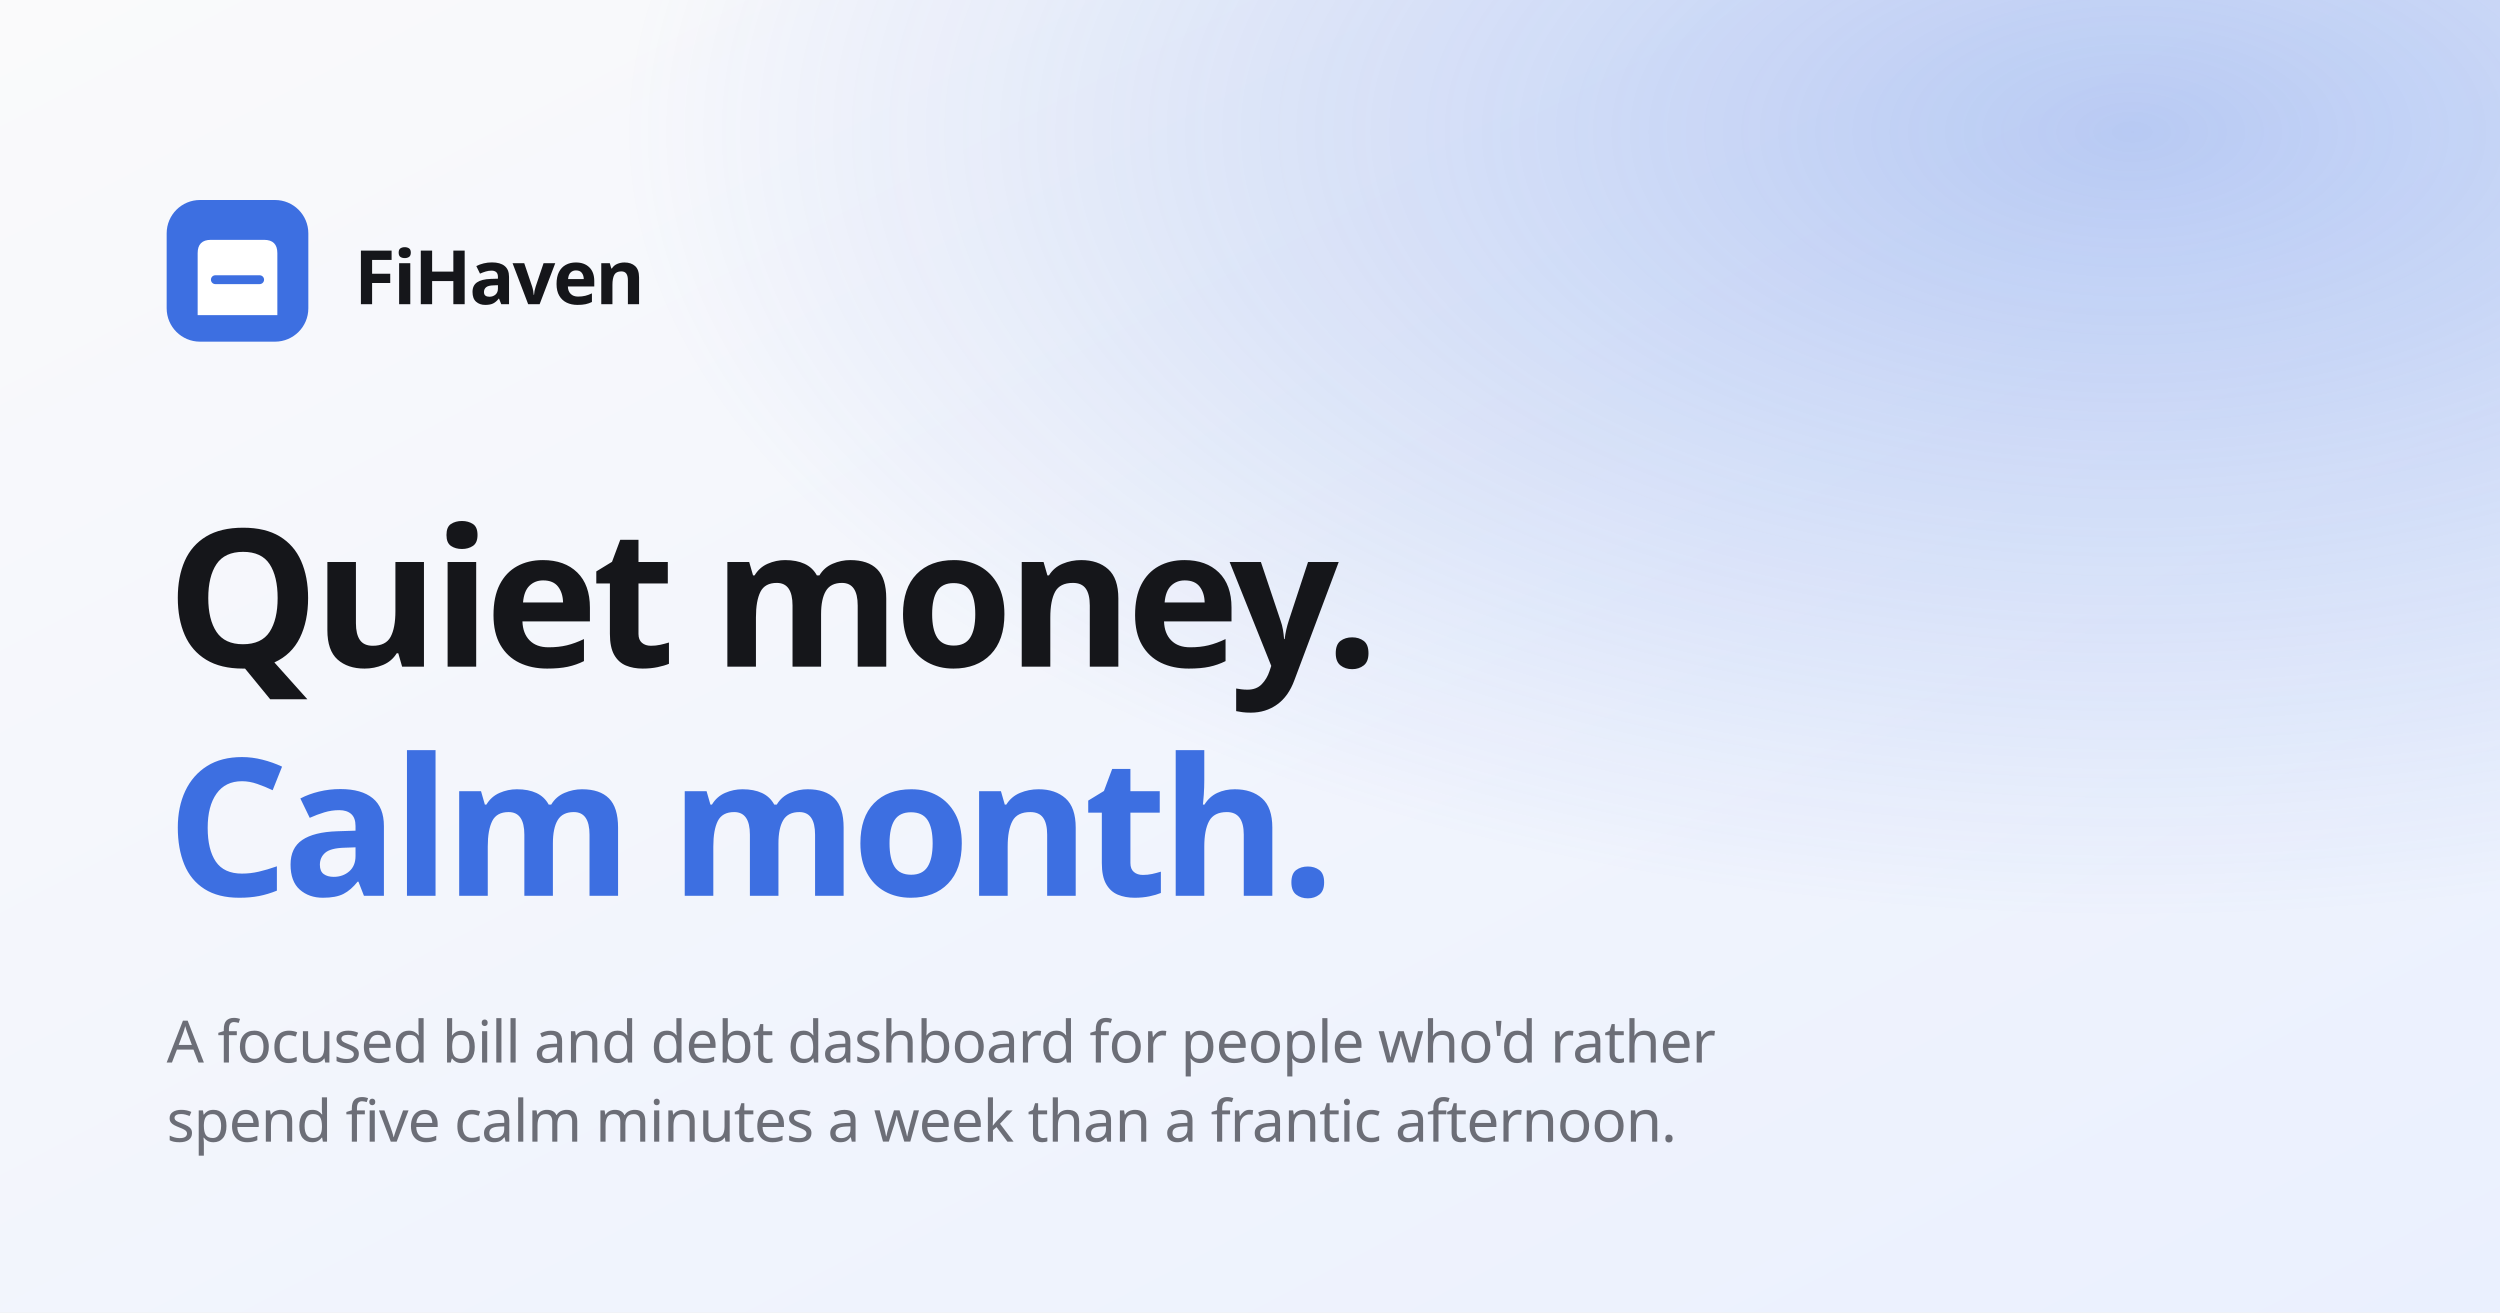
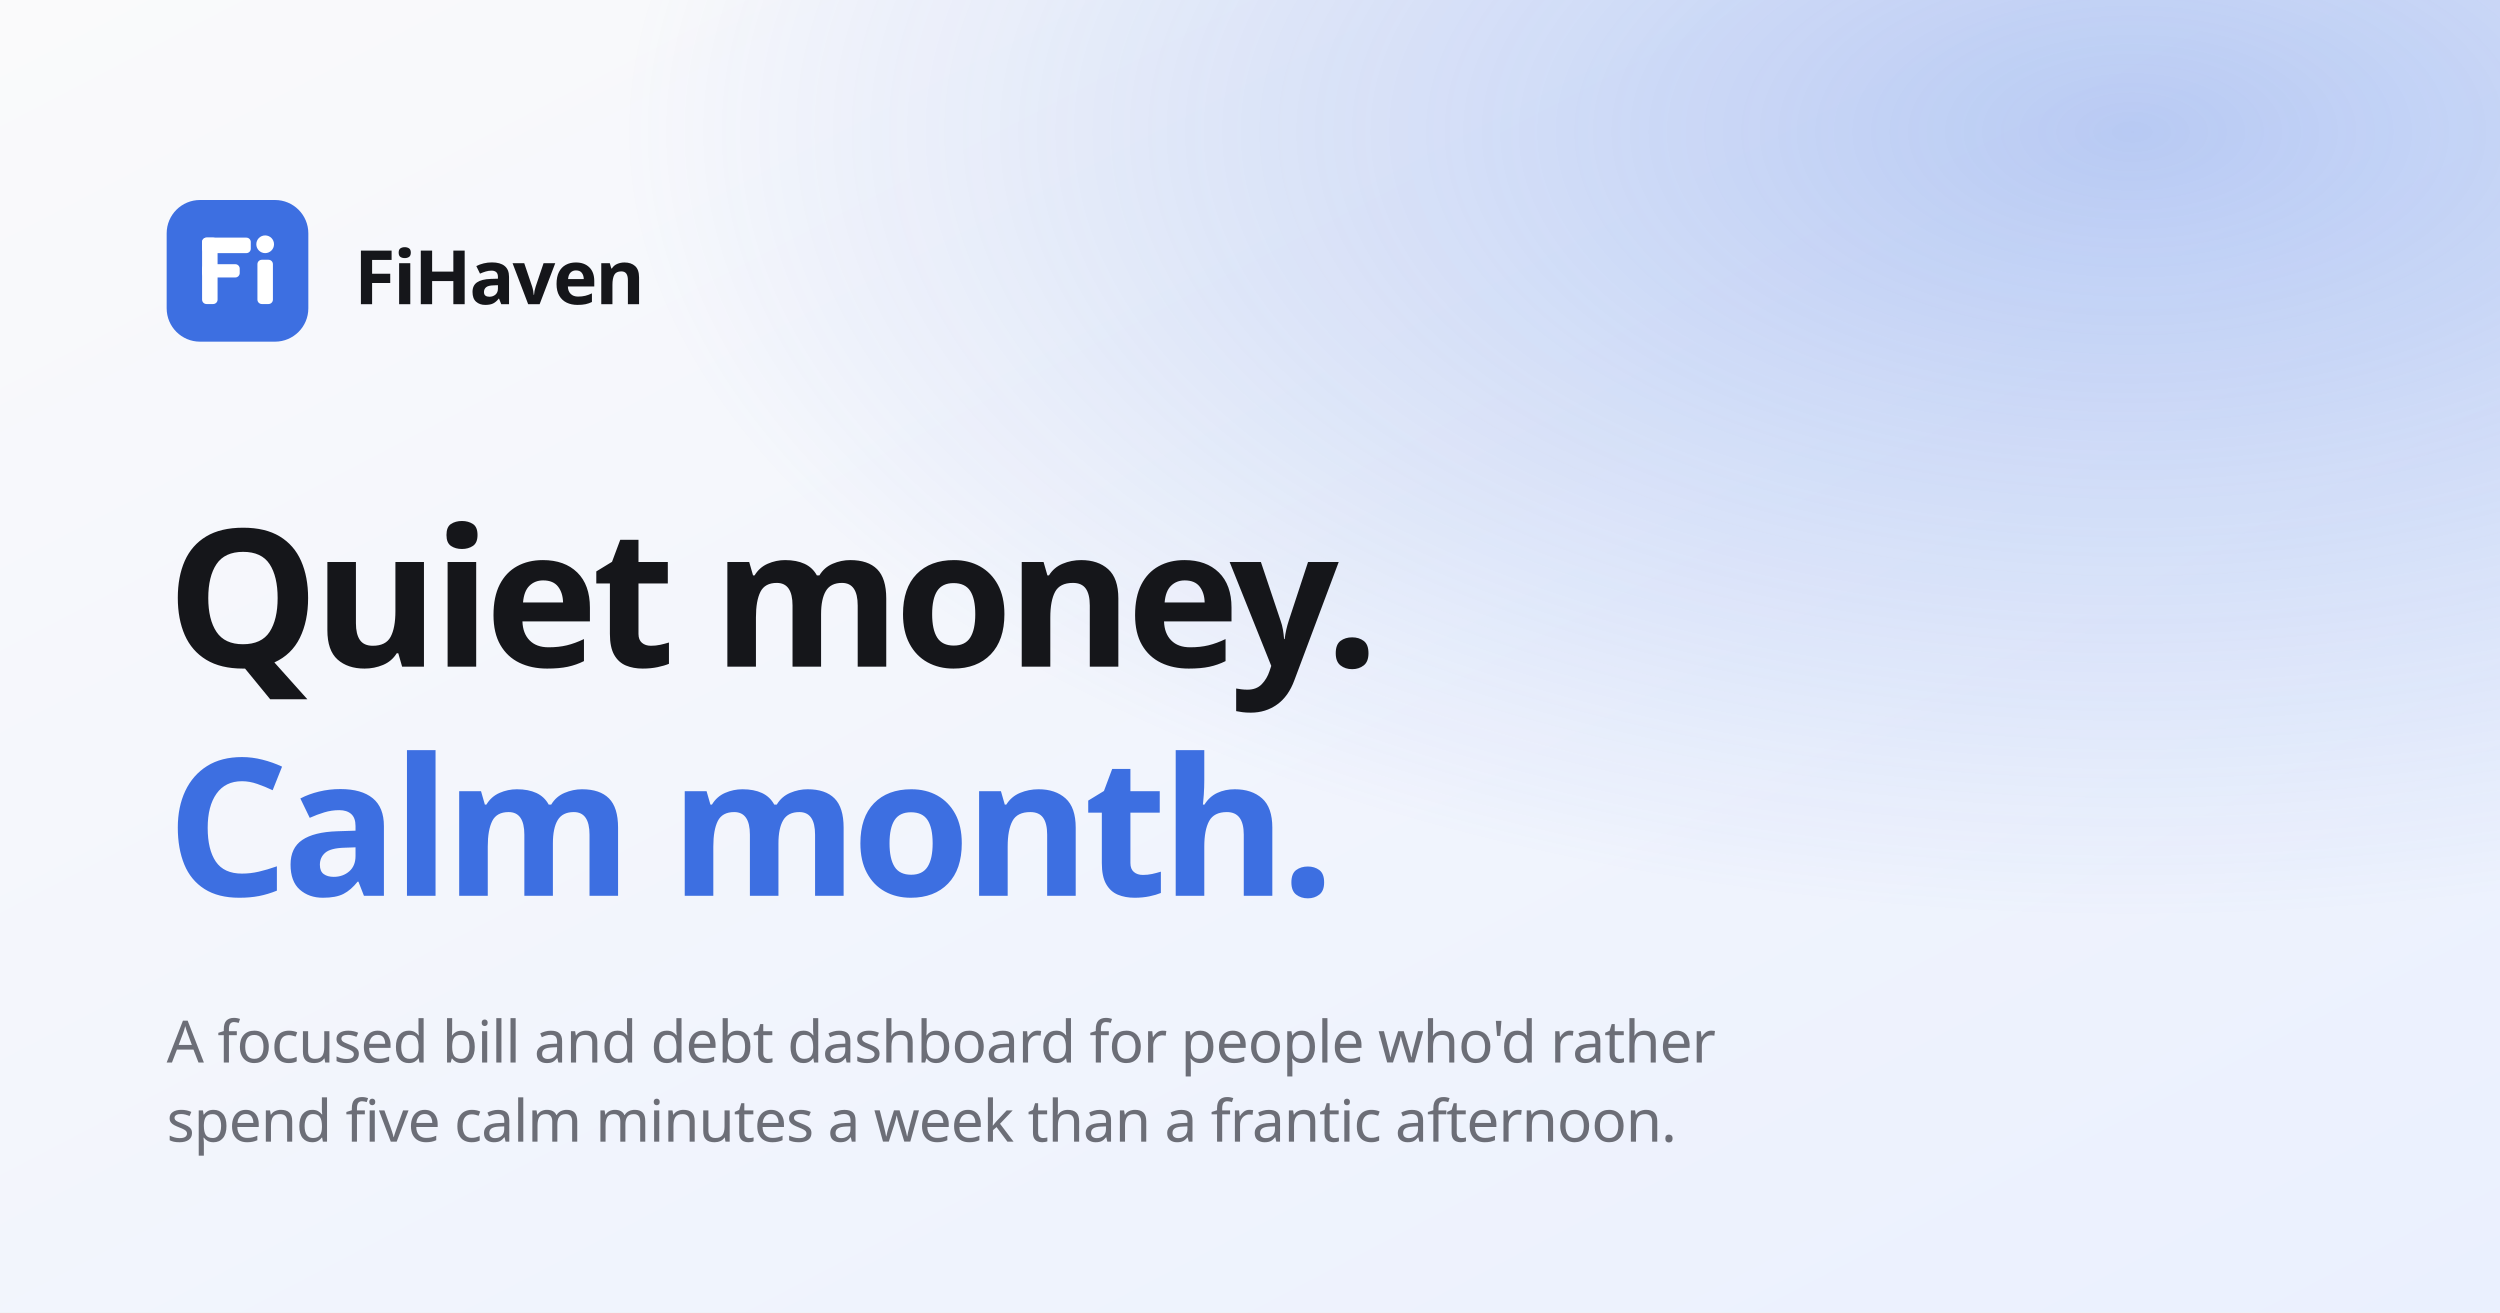
<svg xmlns="http://www.w3.org/2000/svg" viewBox="0 0 1200 630">
  <defs>
    <linearGradient id="bg" x1="0" y1="0" x2="1" y2="1">
      <stop offset="0" stop-color="#FAFAFB" />
      <stop offset="1" stop-color="#EAF0FE" />
    </linearGradient>
    <radialGradient id="orb" cx="0.85" cy="0.1" r="0.6">
      <stop offset="0" stop-color="#3D6FE1" stop-opacity="0.32" />
      <stop offset="1" stop-color="#3D6FE1" stop-opacity="0" />
    </radialGradient>
  </defs>
  <rect width="1200" height="630" fill="url(#bg)" />
  <rect width="1200" height="630" fill="url(#orb)" />
  <g transform="translate(80 96)">
    <rect width="68" height="68" rx="16" fill="#3D6FE1" />
-     <g transform="scale(1.0625)">
-       <path d="M14 52 L14 24 Q14 18 20 18 L44 18 Q50 18 50 24 L50 52 Z" fill="white" />
-       <rect x="20" y="34" width="24" height="4" rx="2" fill="#3D6FE1" />
+     <g transform="scale(1.0625)" fill="#fff">
+       <rect x="16" y="17" width="7" height="30" rx="2" />
+       <rect x="16" y="17" width="22" height="7" rx="2" />
+       <rect x="16" y="29" width="17" height="6" rx="2" />
+       <rect x="41" y="27" width="7" height="20" rx="2" />
+       <circle cx="44.5" cy="20" r="4" />
    </g>
  </g>
  <text x="170" y="146" font-family="Manrope, system-ui, sans-serif" font-weight="800" font-size="36" fill="#15161A" letter-spacing="-1">
    FiHaven
  </text>
  <g font-family="Manrope, system-ui, sans-serif" font-weight="800" letter-spacing="-3">
    <text x="80" y="320" font-size="92" fill="#15161A">Quiet money.</text>
    <text x="80" y="430" font-size="92" fill="#3D6FE1">Calm month.</text>
  </g>
  <text x="80" y="510" font-family="Manrope, system-ui, sans-serif" font-weight="500" font-size="28" fill="#6C6E77" letter-spacing="-0.4">
    A focused bill and debt dashboard for people who'd rather
  </text>
  <text x="80" y="548" font-family="Manrope, system-ui, sans-serif" font-weight="500" font-size="28" fill="#6C6E77" letter-spacing="-0.4">
    spend five calm minutes a week than a frantic afternoon.
  </text>
</svg>
